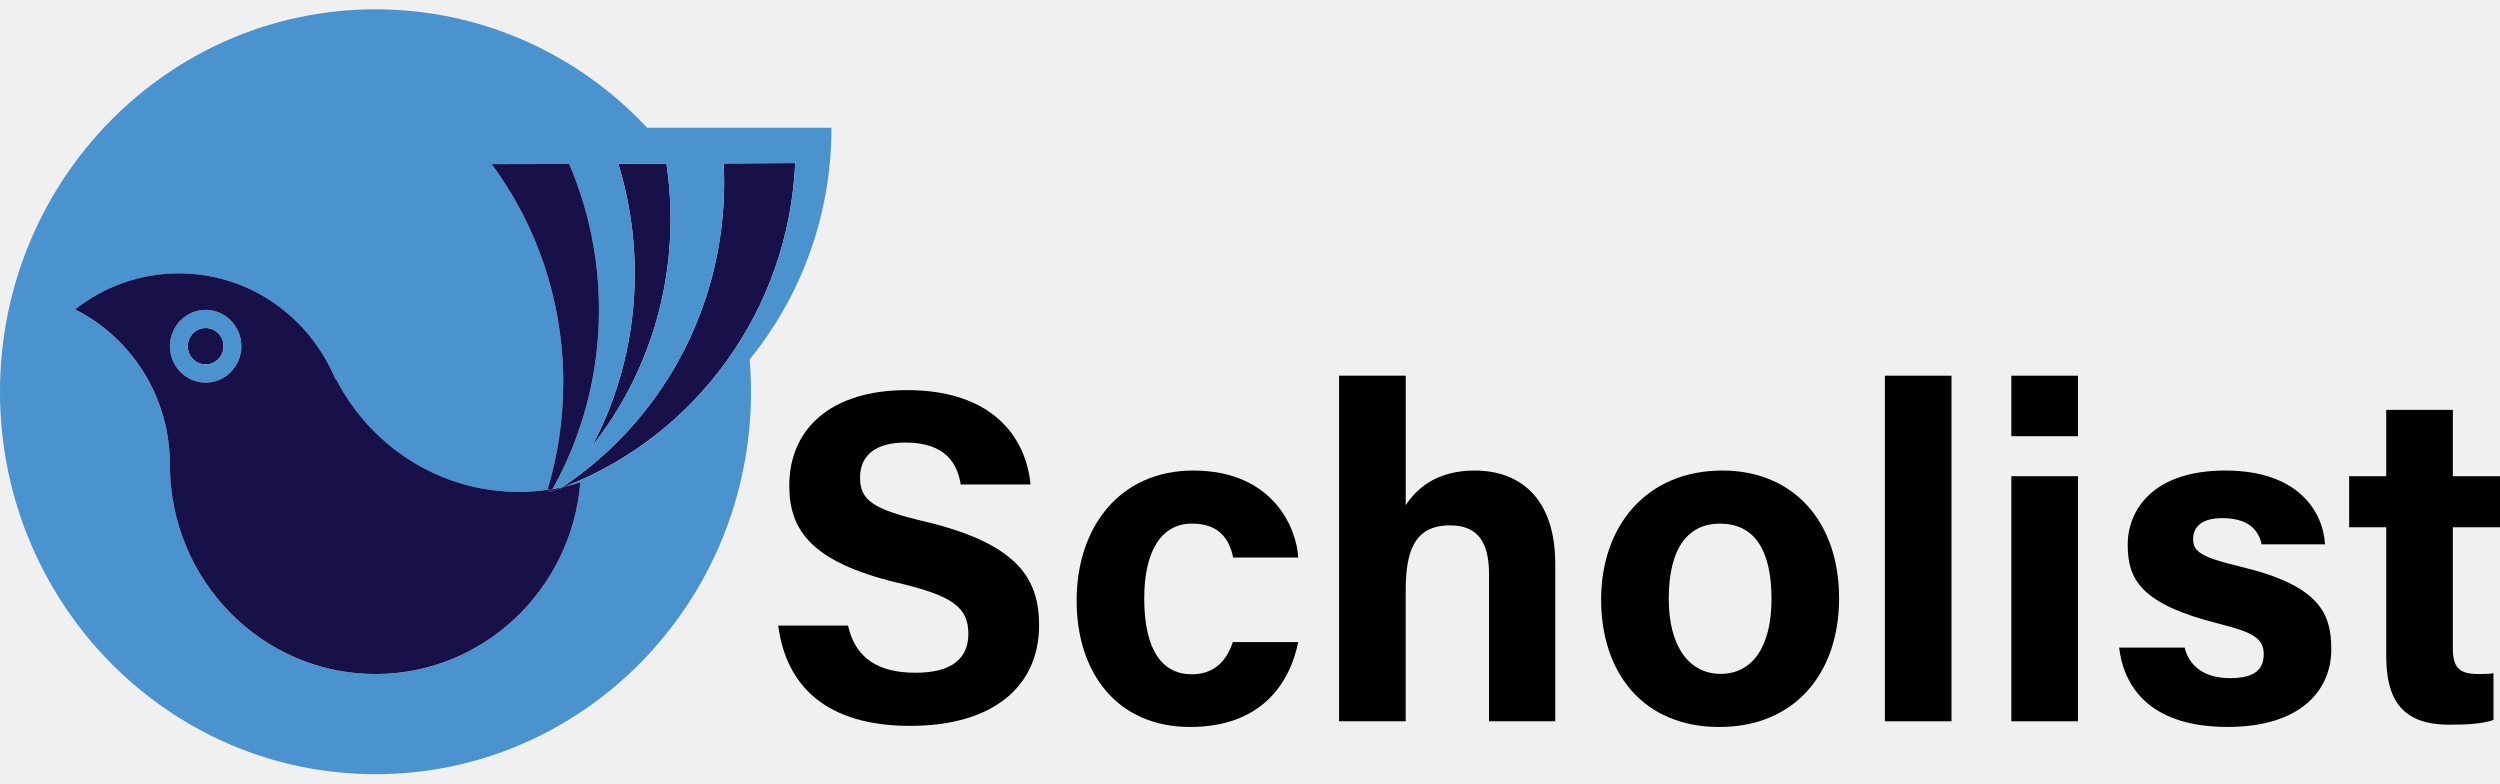
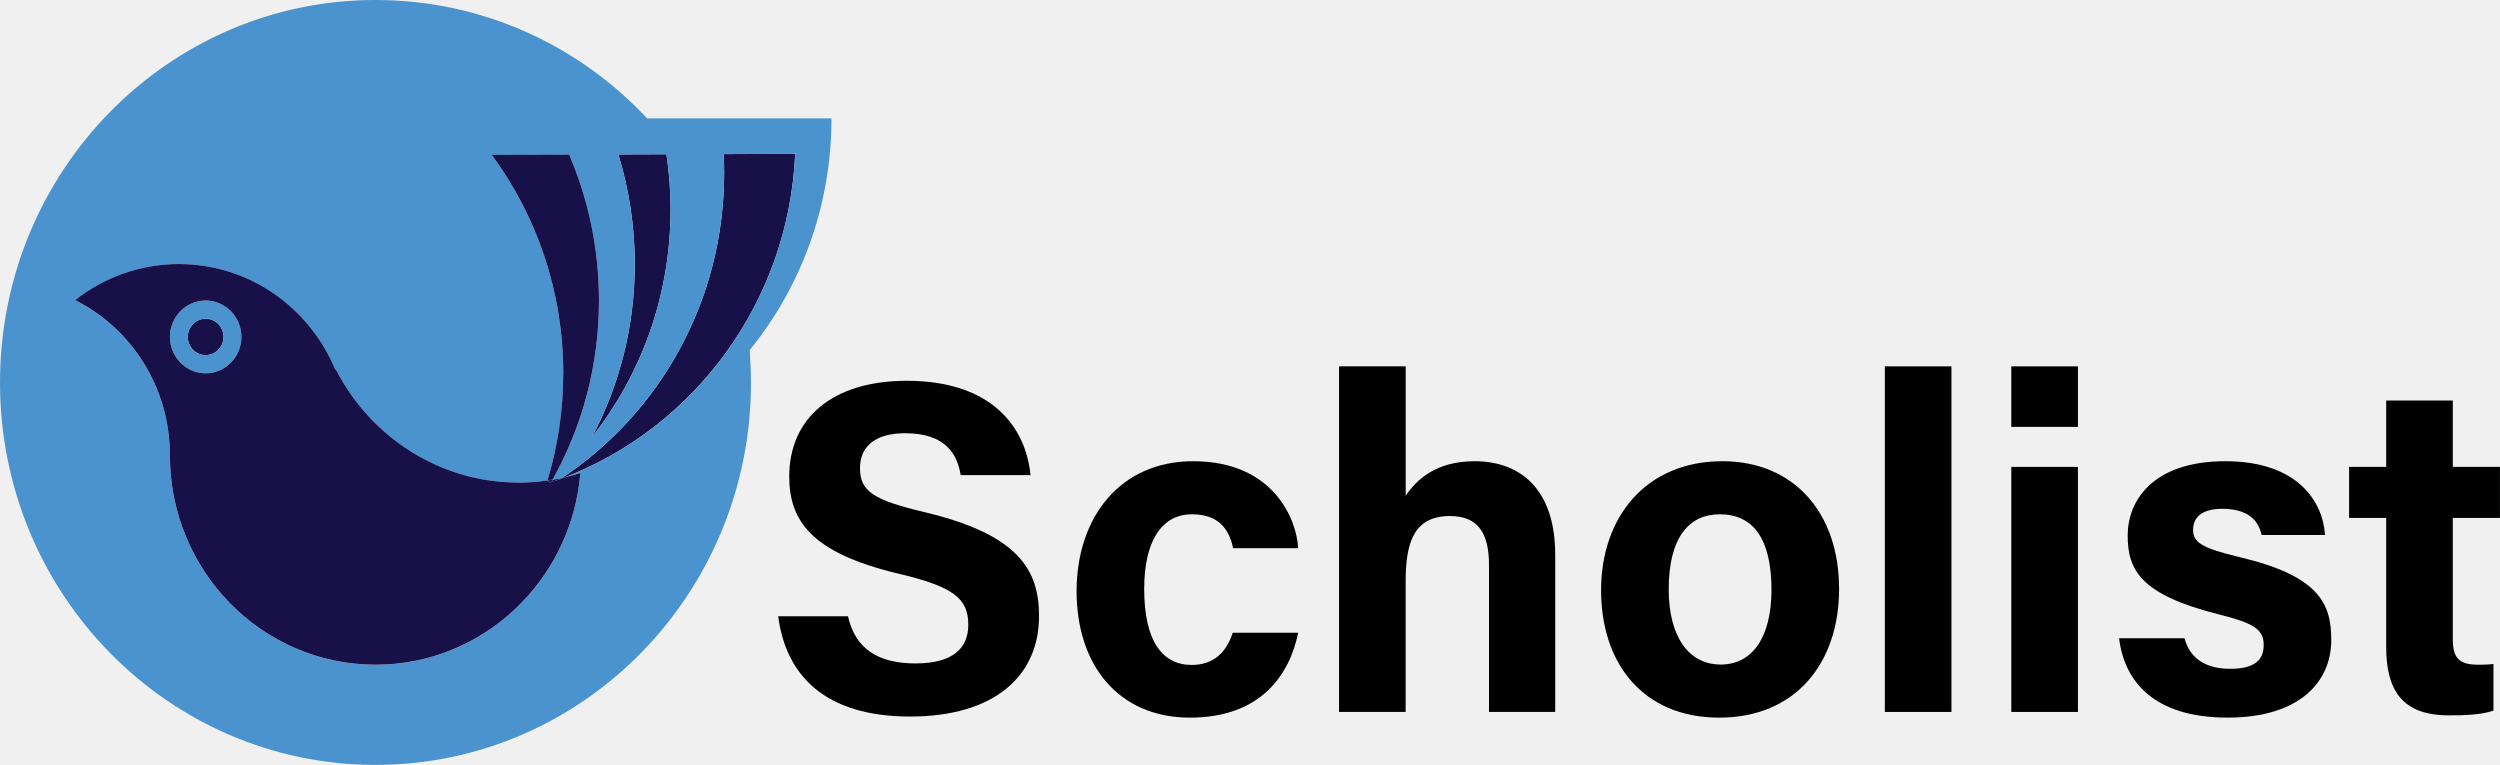
- <svg xmlns="http://www.w3.org/2000/svg" width="134" height="42" viewBox="0 0 134 42" fill="none">
-   <g clip-path="url(#clip0_564_43952)">
-     <path d="M30.067 26.163L29.98 26.222L30.009 26.183C30.029 26.173 30.047 26.163 30.067 26.163Z" fill="#181048" />
-     <path d="M30.268 26.085C30.201 26.113 30.133 26.134 30.067 26.163C30.095 26.142 30.125 26.134 30.143 26.103C30.191 26.103 30.23 26.093 30.268 26.083V26.085Z" fill="#181048" />
-     <path d="M30.143 26.105C30.123 26.134 30.095 26.144 30.067 26.165C30.047 26.165 30.029 26.175 30.009 26.185L30.057 26.126C30.085 26.126 30.115 26.116 30.143 26.105Z" fill="#181048" />
-     <path d="M29.625 26.201C29.77 26.191 29.912 26.163 30.057 26.124L30.009 26.183C29.856 26.242 29.711 26.289 29.559 26.338C29.587 26.289 29.607 26.251 29.625 26.201Z" fill="#181048" />
-     <path d="M29.348 26.251C29.444 26.24 29.53 26.23 29.625 26.201C29.605 26.251 29.587 26.289 29.559 26.338C29.53 26.349 29.51 26.359 29.482 26.367L29.348 26.261V26.251Z" fill="#181048" />
-     <path d="M35.942 11.725C35.942 16.343 34.369 20.59 31.734 23.918C33.2 21.165 34.024 18.002 34.024 14.655C34.024 12.626 33.716 10.672 33.162 8.837L33.142 8.777L35.721 8.767C35.866 9.733 35.942 10.719 35.942 11.725Z" fill="#181048" />
-     <path d="M42.623 8.738C42.267 16.684 37.236 23.39 30.268 26.085C30.23 26.095 30.191 26.105 30.143 26.105C35.376 22.621 38.816 16.607 38.816 9.774C38.816 9.432 38.806 9.09 38.788 8.759L42.623 8.738Z" fill="#181048" />
-     <path d="M35.942 11.725C35.942 10.721 35.866 9.735 35.721 8.767L33.142 8.777L33.162 8.837C33.718 10.672 34.024 12.623 34.024 14.655C34.024 18.004 33.2 21.167 31.734 23.918C34.369 20.59 35.942 16.343 35.942 11.725ZM40.254 20.999C40.254 32.322 31.246 41.498 20.128 41.498C9.011 41.498 0 32.322 0 20.999C0 9.675 9.011 0.5 20.128 0.5C25.851 0.5 31.025 2.93 34.687 6.846H44.567C44.567 11.562 42.928 15.884 40.186 19.262C40.224 19.839 40.252 20.414 40.252 20.999H40.254ZM26.357 8.798C28.763 12.059 30.191 16.11 30.191 20.512C30.191 22.513 29.894 24.436 29.348 26.253C28.84 26.33 28.321 26.369 27.795 26.369C23.559 26.369 19.879 23.929 18.029 20.357L17.971 20.318C16.591 16.989 13.361 14.657 9.585 14.657C7.496 14.657 5.56 15.379 4.027 16.59C7.036 18.104 9.107 21.257 9.107 24.907C9.107 31.105 14.042 36.132 20.128 36.132C25.879 36.132 30.603 31.641 31.101 25.921L31.121 25.854C30.844 25.942 30.555 26.019 30.268 26.089C37.236 23.395 42.267 16.689 42.623 8.743H42.651L42.631 8.626C42.631 8.665 42.631 8.704 42.621 8.743L38.786 8.763C38.806 9.094 38.814 9.436 38.814 9.778C38.814 16.611 35.373 22.623 30.141 26.109C30.113 26.12 30.083 26.13 30.055 26.13C29.91 26.169 29.767 26.197 29.623 26.208C31.204 23.376 32.105 20.097 32.105 16.613C32.105 13.802 31.521 11.136 30.477 8.726L30.497 8.794L26.357 8.804V8.798Z" fill="#4A93CF" />
-     <path d="M30.191 20.512C30.191 16.11 28.763 12.059 26.357 8.798L30.497 8.788L30.477 8.72C31.521 11.132 32.105 13.796 32.105 16.607C32.105 20.091 31.204 23.372 29.623 26.201C29.526 26.23 29.44 26.24 29.346 26.251C29.892 24.434 30.189 22.511 30.189 20.51L30.191 20.512Z" fill="#181048" />
-     <path d="M11.023 19.534C11.552 19.534 11.981 19.097 11.981 18.558C11.981 18.019 11.552 17.582 11.023 17.582C10.494 17.582 10.065 18.019 10.065 18.558C10.065 19.097 10.494 19.534 11.023 19.534Z" fill="#181048" />
-     <path d="M11.981 18.558C11.981 18.022 11.55 17.582 11.023 17.582C10.497 17.582 10.065 18.022 10.065 18.558C10.065 19.094 10.497 19.534 11.023 19.534C11.55 19.534 11.981 19.094 11.981 18.558ZM11.023 16.607C12.078 16.607 12.939 17.484 12.939 18.558C12.939 19.632 12.078 20.51 11.023 20.51C9.969 20.51 9.107 19.632 9.107 18.558C9.107 17.484 9.969 16.607 11.023 16.607Z" fill="#4A93CF" />
-     <path d="M12.939 18.558C12.939 17.484 12.078 16.607 11.023 16.607C9.969 16.607 9.107 17.484 9.107 18.558C9.107 19.632 9.969 20.51 11.023 20.51C12.078 20.51 12.939 19.632 12.939 18.558ZM27.795 26.367C28.321 26.367 28.84 26.328 29.348 26.251V26.261L29.482 26.367C29.51 26.357 29.53 26.347 29.559 26.338C29.711 26.289 29.856 26.24 30.009 26.183L29.98 26.222L30.067 26.163C30.133 26.134 30.201 26.113 30.268 26.085C30.555 26.017 30.842 25.938 31.121 25.85L31.101 25.917C30.603 31.637 25.879 36.128 20.128 36.128C14.042 36.128 9.107 31.101 9.107 24.902C9.107 21.251 7.036 18.098 4.027 16.586C5.56 15.375 7.496 14.653 9.585 14.653C13.361 14.653 16.591 16.985 17.971 20.314L18.029 20.352C19.879 23.924 23.559 26.365 27.795 26.365V26.367Z" fill="#181048" />
-     <path d="M45.455 33.533C45.847 35.29 47.084 36.059 49.072 36.059C51.061 36.059 51.903 35.261 51.903 33.981C51.903 32.557 51.075 31.939 48.136 31.243C43.462 30.126 42.305 28.394 42.305 26.031C42.305 22.98 44.545 20.91 48.612 20.91C53.174 20.91 54.99 23.408 55.237 25.967H51.495C51.316 24.891 50.731 23.721 48.516 23.721C47.008 23.721 46.098 24.355 46.098 25.597C46.098 26.839 46.827 27.307 49.603 27.962C54.6 29.161 55.695 31.055 55.695 33.52C55.695 36.716 53.321 38.907 48.781 38.907C44.242 38.907 42.125 36.72 41.713 33.531H45.455V33.533Z" fill="#010101" />
-     <path d="M69.584 34.416C69.14 36.605 67.628 38.966 63.785 38.966C59.943 38.966 57.707 36.137 57.707 32.189C57.707 28.24 60.031 25.221 63.956 25.221C68.305 25.221 69.514 28.398 69.584 29.885H66.097C65.876 28.815 65.282 28.066 63.888 28.066C62.255 28.066 61.331 29.523 61.331 32.07C61.331 34.867 62.309 36.141 63.874 36.141C65.101 36.141 65.758 35.403 66.077 34.416H69.586H69.584Z" fill="#010101" />
-     <path d="M75.347 20.137V27.076C75.913 26.225 76.958 25.221 79.041 25.221C81.445 25.221 83.361 26.671 83.361 30.233V38.661H79.812V30.777C79.812 29.069 79.218 28.16 77.719 28.16C75.735 28.16 75.345 29.664 75.345 31.691V38.661H71.774V20.137H75.347Z" fill="#010101" />
-     <path d="M98.576 32.068C98.576 36.043 96.24 38.966 92.155 38.966C88.07 38.966 85.82 36.059 85.82 32.137C85.82 28.216 88.226 25.221 92.324 25.221C96.12 25.221 98.576 27.95 98.576 32.068ZM89.445 32.092C89.445 34.621 90.514 36.119 92.233 36.119C93.953 36.119 94.953 34.619 94.953 32.115C94.953 29.365 93.963 28.066 92.183 28.066C90.526 28.066 89.445 29.316 89.445 32.092Z" fill="#010101" />
-     <path d="M101.029 38.661V20.137H104.6V38.661H101.029Z" fill="#010101" />
-     <path d="M107.808 20.137H111.379V23.381H107.808V20.137ZM107.808 25.525H111.379V38.661H107.808V25.525Z" fill="#010101" />
-     <path d="M117.094 34.713C117.363 35.761 118.203 36.348 119.536 36.348C120.87 36.348 121.336 35.865 121.336 35.069C121.336 34.226 120.782 33.895 118.934 33.432C114.732 32.377 114.045 31.053 114.045 29.2C114.045 27.346 115.384 25.221 119.275 25.221C123.166 25.221 124.512 27.395 124.622 29.175H121.225C121.111 28.69 120.794 27.772 119.114 27.772C117.933 27.772 117.552 28.304 117.552 28.895C117.552 29.549 117.951 29.864 120.046 30.362C124.349 31.381 124.957 32.884 124.957 34.809C124.957 36.984 123.333 38.964 119.4 38.964C115.467 38.964 113.868 37.039 113.585 34.711H117.094V34.713Z" fill="#010101" />
-     <path d="M125.914 25.525H127.902V21.968H131.473V25.525H134V28.261H131.473V34.744C131.473 35.74 131.773 36.129 132.837 36.129C133.036 36.129 133.384 36.127 133.651 36.088V38.59C132.942 38.835 131.972 38.842 131.25 38.842C128.734 38.842 127.902 37.471 127.902 35.173V28.263H125.914V25.525Z" fill="#010101" />
+ <svg xmlns="http://www.w3.org/2000/svg" width="134" height="41" viewBox="0 0 134 41" fill="none">
+   <g clip-path="url(#clip0_687_31358)">
+     <path d="M30.067 25.663L29.98 25.722L30.009 25.683C30.029 25.673 30.047 25.663 30.067 25.663Z" fill="#181048" />
+     <path d="M30.268 25.585C30.201 25.613 30.133 25.634 30.067 25.663C30.095 25.642 30.125 25.634 30.143 25.603C30.191 25.603 30.23 25.593 30.268 25.583V25.585Z" fill="#181048" />
+     <path d="M30.143 25.605C30.123 25.634 30.095 25.644 30.067 25.665C30.047 25.665 30.029 25.675 30.009 25.685L30.057 25.626C30.085 25.626 30.115 25.616 30.143 25.605Z" fill="#181048" />
+     <path d="M29.625 25.701C29.77 25.691 29.912 25.663 30.057 25.624L30.009 25.683C29.856 25.742 29.711 25.789 29.559 25.838C29.587 25.789 29.607 25.751 29.625 25.701Z" fill="#181048" />
+     <path d="M29.348 25.751C29.444 25.74 29.53 25.73 29.625 25.701C29.605 25.751 29.587 25.789 29.559 25.838C29.53 25.849 29.51 25.859 29.482 25.867L29.348 25.761V25.751Z" fill="#181048" />
+     <path d="M35.942 11.225C35.942 15.843 34.369 20.09 31.734 23.418C33.2 20.665 34.024 17.502 34.024 14.155C34.024 12.126 33.716 10.172 33.162 8.337L33.142 8.277L35.721 8.267C35.866 9.233 35.942 10.219 35.942 11.225Z" fill="#181048" />
+     <path d="M42.623 8.238C42.267 16.184 37.236 22.89 30.268 25.585C30.23 25.595 30.191 25.605 30.143 25.605C35.376 22.121 38.816 16.107 38.816 9.274C38.816 8.932 38.806 8.59 38.788 8.259L42.623 8.238Z" fill="#181048" />
+     <path d="M35.942 11.225C35.942 10.221 35.866 9.235 35.721 8.267L33.142 8.277L33.162 8.337C33.718 10.172 34.024 12.123 34.024 14.155C34.024 17.504 33.2 20.667 31.734 23.418C34.369 20.09 35.942 15.843 35.942 11.225ZM40.254 20.499C40.254 31.823 31.246 40.998 20.128 40.998C9.011 40.998 0 31.823 0 20.499C0 9.175 9.011 0 20.128 0C25.851 0 31.025 2.43 34.687 6.346H44.567C44.567 11.062 42.928 15.384 40.186 18.762C40.224 19.339 40.252 19.914 40.252 20.499H40.254ZM26.357 8.298C28.763 11.559 30.191 15.61 30.191 20.012C30.191 22.013 29.894 23.936 29.348 25.753C28.84 25.83 28.321 25.869 27.795 25.869C23.559 25.869 19.879 23.429 18.029 19.857L17.971 19.818C16.591 16.489 13.361 14.157 9.585 14.157C7.496 14.157 5.56 14.879 4.027 16.09C7.036 17.604 9.107 20.757 9.107 24.407C9.107 30.605 14.042 35.632 20.128 35.632C25.879 35.632 30.603 31.141 31.101 25.421L31.121 25.354C30.844 25.442 30.555 25.519 30.268 25.589C37.236 22.895 42.267 16.189 42.623 8.243H42.651L42.631 8.126C42.631 8.165 42.631 8.204 42.621 8.243L38.786 8.263C38.806 8.594 38.814 8.936 38.814 9.278C38.814 16.111 35.373 22.123 30.141 25.609C30.113 25.62 30.083 25.63 30.055 25.63C29.91 25.669 29.767 25.697 29.623 25.708C31.204 22.876 32.105 19.597 32.105 16.113C32.105 13.302 31.521 10.636 30.477 8.226L30.497 8.294L26.357 8.304V8.298Z" fill="#4A93CF" />
+     <path d="M30.191 20.012C30.191 15.61 28.763 11.559 26.357 8.298L30.497 8.288L30.477 8.22C31.521 10.632 32.105 13.296 32.105 16.107C32.105 19.591 31.204 22.872 29.623 25.701C29.526 25.73 29.44 25.74 29.346 25.751C29.892 23.934 30.189 22.011 30.189 20.01L30.191 20.012Z" fill="#181048" />
+     <path d="M11.023 19.034C11.552 19.034 11.981 18.597 11.981 18.058C11.981 17.519 11.552 17.082 11.023 17.082C10.494 17.082 10.065 17.519 10.065 18.058C10.065 18.597 10.494 19.034 11.023 19.034Z" fill="#181048" />
+     <path d="M11.981 18.058C11.981 17.522 11.55 17.082 11.023 17.082C10.497 17.082 10.065 17.522 10.065 18.058C10.065 18.594 10.497 19.034 11.023 19.034C11.55 19.034 11.981 18.594 11.981 18.058ZM11.023 16.107C12.078 16.107 12.939 16.984 12.939 18.058C12.939 19.132 12.078 20.01 11.023 20.01C9.969 20.01 9.107 19.132 9.107 18.058C9.107 16.984 9.969 16.107 11.023 16.107Z" fill="#4A93CF" />
+     <path d="M12.939 18.058C12.939 16.984 12.078 16.107 11.023 16.107C9.969 16.107 9.107 16.984 9.107 18.058C9.107 19.132 9.969 20.01 11.023 20.01C12.078 20.01 12.939 19.132 12.939 18.058ZM27.795 25.867C28.321 25.867 28.84 25.828 29.348 25.751V25.761L29.482 25.867C29.51 25.857 29.53 25.847 29.559 25.838C29.711 25.789 29.856 25.74 30.009 25.683L29.98 25.722L30.067 25.663C30.133 25.634 30.201 25.613 30.268 25.585C30.555 25.517 30.842 25.438 31.121 25.35L31.101 25.417C30.603 31.137 25.879 35.628 20.128 35.628C14.042 35.628 9.107 30.601 9.107 24.402C9.107 20.751 7.036 17.598 4.027 16.086C5.56 14.875 7.496 14.153 9.585 14.153C13.361 14.153 16.591 16.485 17.971 19.814L18.029 19.852C19.879 23.424 23.559 25.865 27.795 25.865V25.867Z" fill="#181048" />
+     <path d="M45.453 33.033C45.845 34.79 47.082 35.559 49.071 35.559C51.059 35.559 51.901 34.761 51.901 33.481C51.901 32.057 51.073 31.439 48.135 30.743C43.46 29.626 42.303 27.894 42.303 25.531C42.303 22.48 44.543 20.41 48.611 20.41C53.172 20.41 54.988 22.908 55.235 25.467H51.493C51.314 24.391 50.73 23.221 48.514 23.221C47.006 23.221 46.096 23.855 46.096 25.097C46.096 26.339 46.825 26.807 49.601 27.462C54.598 28.661 55.693 30.555 55.693 33.02C55.693 36.216 53.319 38.407 48.779 38.407C44.24 38.407 42.123 36.22 41.711 33.031H45.453V33.033Z" fill="#010101" />
+     <path d="M69.582 33.916C69.138 36.105 67.626 38.466 63.783 38.466C59.941 38.466 57.705 35.637 57.705 31.689C57.705 27.74 60.029 24.721 63.954 24.721C68.303 24.721 69.512 27.898 69.582 29.385H66.095C65.874 28.315 65.28 27.566 63.886 27.566C62.253 27.566 61.329 29.023 61.329 31.57C61.329 34.367 62.307 35.641 63.872 35.641C65.099 35.641 65.756 34.903 66.075 33.916H69.584H69.582Z" fill="#010101" />
+     <path d="M75.345 19.637V26.576C75.911 25.725 76.956 24.721 79.039 24.721C81.443 24.721 83.359 26.171 83.359 29.733V38.161H79.81V30.277C79.81 28.569 79.216 27.66 77.717 27.66C75.733 27.66 75.343 29.164 75.343 31.191V38.161H71.772V19.637H75.345Z" fill="#010101" />
+     <path d="M98.575 31.568C98.575 35.543 96.239 38.466 92.153 38.466C88.067 38.466 85.818 35.559 85.818 31.637C85.818 27.716 88.224 24.721 92.322 24.721C96.118 24.721 98.575 27.45 98.575 31.568ZM89.443 31.592C89.443 34.121 90.512 35.619 92.231 35.619C93.951 35.619 94.951 34.119 94.951 31.615C94.951 28.865 93.961 27.566 92.181 27.566C90.524 27.566 89.443 28.816 89.443 31.592Z" fill="#010101" />
+     <path d="M101.027 38.161V19.637H104.598V38.161H101.027Z" fill="#010101" />
+     <path d="M107.806 19.637H111.377V22.881H107.806V19.637ZM107.806 25.025H111.377V38.161H107.806V25.025Z" fill="#010101" />
+     <path d="M117.092 34.213C117.361 35.261 118.201 35.848 119.534 35.848C120.868 35.848 121.334 35.365 121.334 34.569C121.334 33.726 120.78 33.395 118.932 32.932C114.73 31.877 114.043 30.553 114.043 28.7C114.043 26.846 115.383 24.721 119.273 24.721C123.164 24.721 124.51 26.895 124.62 28.675H121.224C121.109 28.19 120.792 27.272 119.112 27.272C117.931 27.272 117.55 27.804 117.55 28.395C117.55 29.049 117.95 29.364 120.044 29.862C124.347 30.881 124.956 32.384 124.956 34.309C124.956 36.484 123.331 38.464 119.398 38.464C115.465 38.464 113.866 36.539 113.583 34.211H117.092V34.213Z" fill="#010101" />
+     <path d="M125.912 25.025H127.9V21.468H131.471V25.025H133.998V27.761H131.471V34.244C131.471 35.24 131.771 35.629 132.835 35.629C133.034 35.629 133.382 35.627 133.649 35.588V38.09C132.94 38.335 131.97 38.342 131.248 38.342C128.732 38.342 127.9 36.971 127.9 34.673V27.763H125.912V25.025Z" fill="#010101" />
  </g>
  <defs>
-     <clipPath id="clip0_564_43952">
-       <rect width="134" height="41" fill="white" transform="translate(0 0.5)" />
+     <clipPath id="clip0_687_31358">
+       <rect width="134" height="41" fill="white" />
    </clipPath>
  </defs>
</svg>
